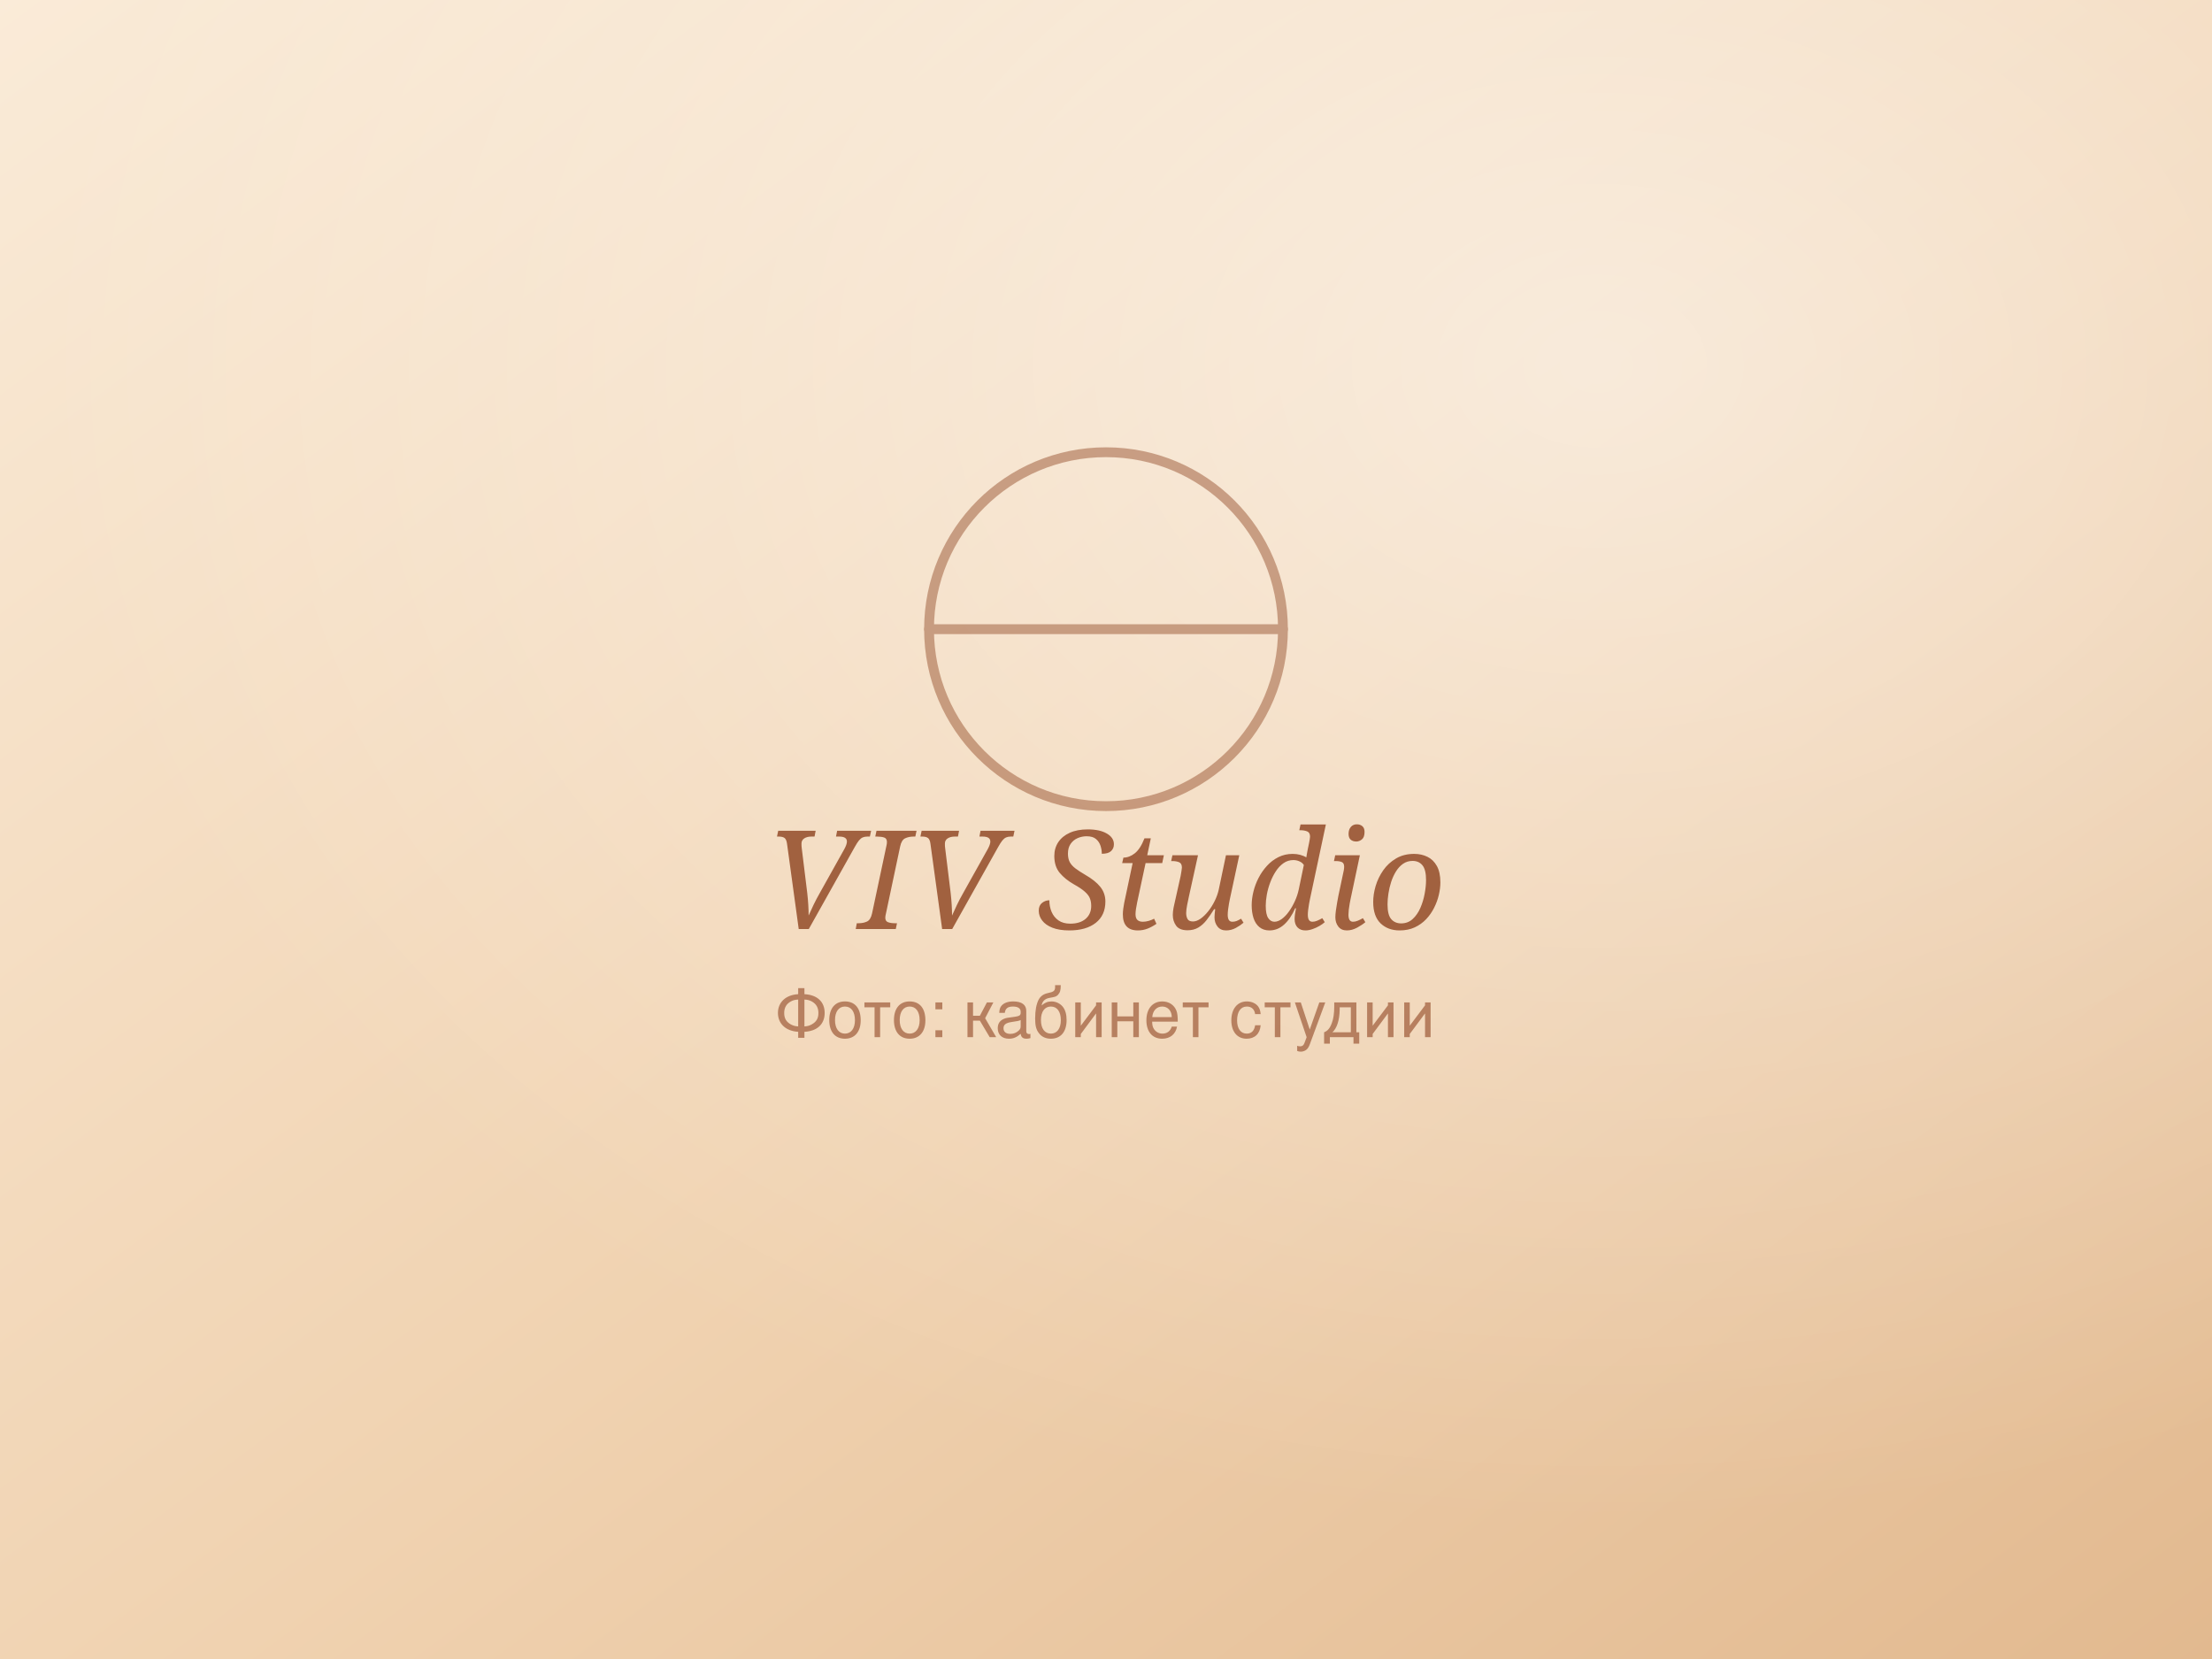
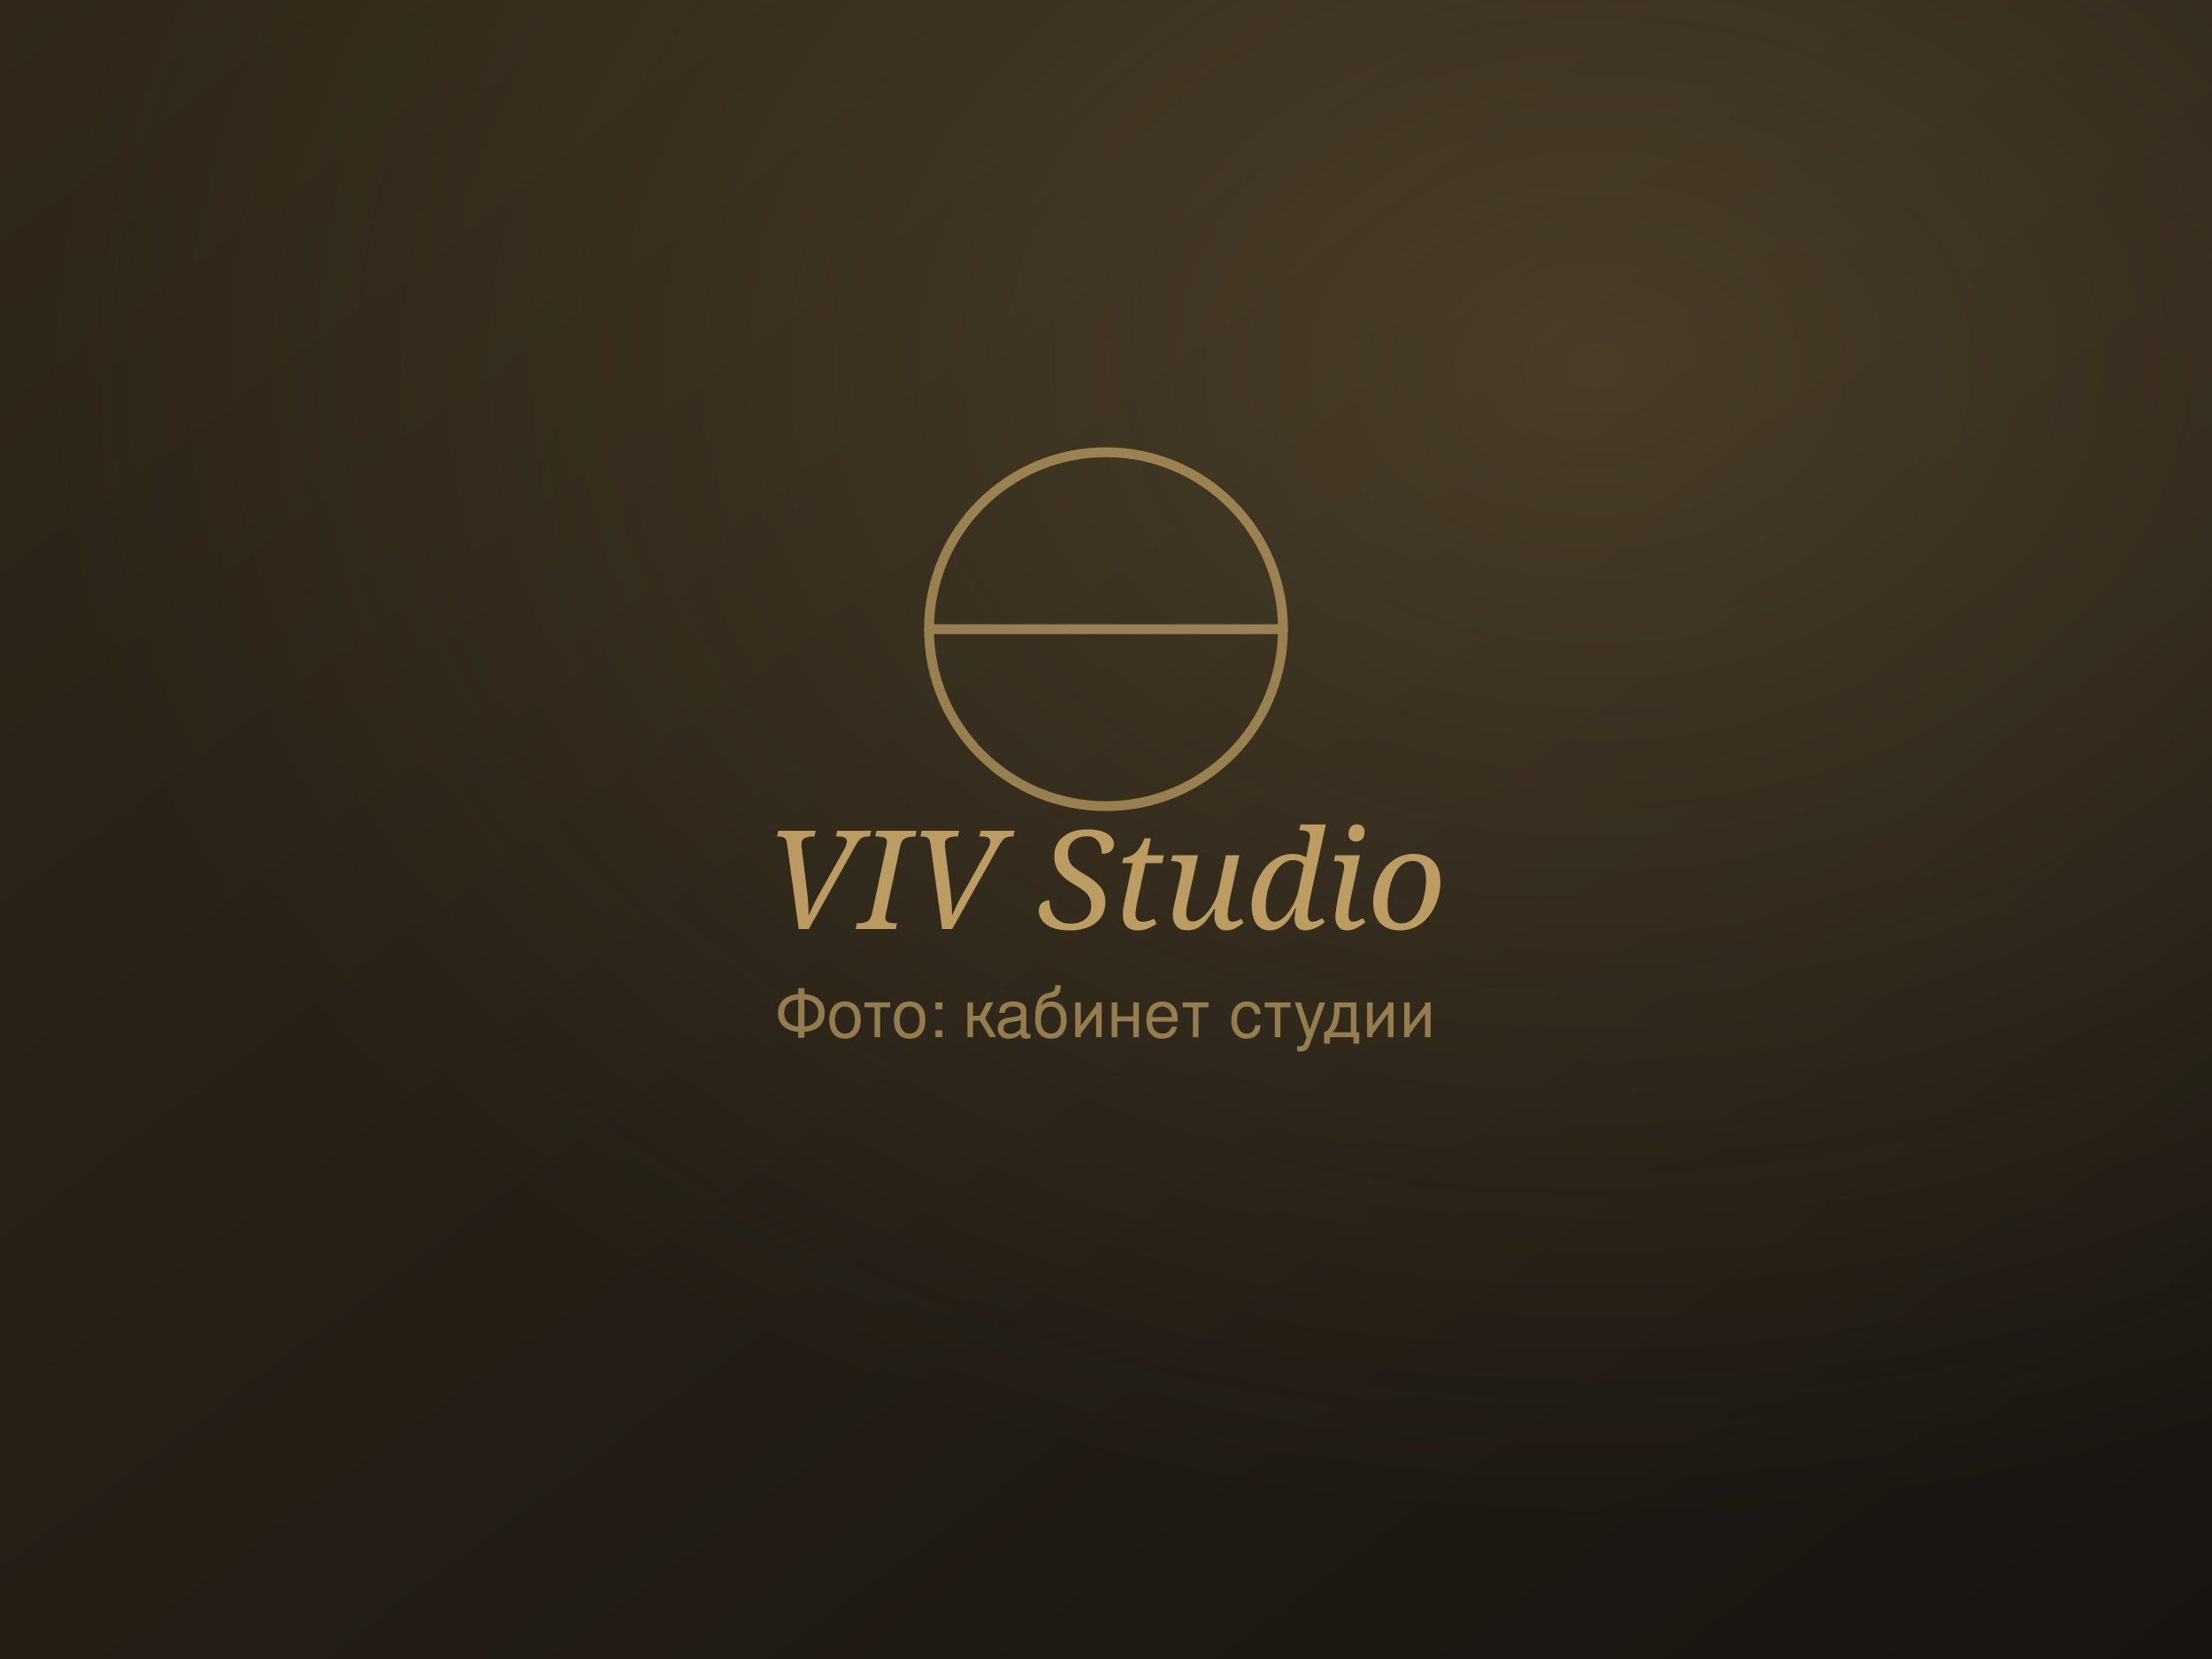
<svg xmlns="http://www.w3.org/2000/svg" viewBox="0 0 900 675" width="900" height="675" role="img">
  <defs>
    <linearGradient id="g" x1="0" y1="0" x2="1" y2="1">
-       <stop offset="0" stop-color="#FAEBD8" />
-       <stop offset=".55" stop-color="#F0D2B0" />
-       <stop offset="1" stop-color="#E2B98F" />
+       <stop offset="0" stop-color="#312819" />
+       <stop offset=".55" stop-color="#231D15" />
+       <stop offset="1" stop-color="#181410" />
    </linearGradient>
    <radialGradient id="s" cx=".72" cy=".22" r=".7">
-       <stop offset="0" stop-color="#FFFFFF" stop-opacity=".5" />
-       <stop offset="1" stop-color="#FFFFFF" stop-opacity="0" />
+       <stop offset="0" stop-color="#D9B571" stop-opacity=".2" />
+       <stop offset="1" stop-color="#D9B571" stop-opacity="0" />
    </radialGradient>
  </defs>
  <rect width="900" height="675" fill="url(#g)" />
  <rect width="900" height="675" fill="url(#s)" />
-   <g opacity=".45" fill="none" stroke="#8F4522" stroke-width="4.0">
+   <g opacity=".6" fill="none" stroke="#D9B571" stroke-width="4.0">
    <circle cx="450.0" cy="256" r="72" />
    <path d="M378 256 l144 0" stroke-linecap="round" />
  </g>
-   <text x="50%" y="378" text-anchor="middle" font-family="Georgia,serif" font-style="italic" font-size="56" fill="#8F4522" opacity=".82">VIV Studio</text>
-   <text x="50%" y="422" text-anchor="middle" font-family="Helvetica,Arial,sans-serif" font-size="27" fill="#8F4522" opacity=".6">Фото: кабинет студии</text>
+   <text x="50%" y="378" text-anchor="middle" font-family="Georgia,serif" font-style="italic" font-size="56" fill="#D9B571" opacity=".82">VIV Studio</text>
+   <text x="50%" y="422" text-anchor="middle" font-family="Helvetica,Arial,sans-serif" font-size="27" fill="#D9B571" opacity=".6">Фото: кабинет студии</text>
</svg>
